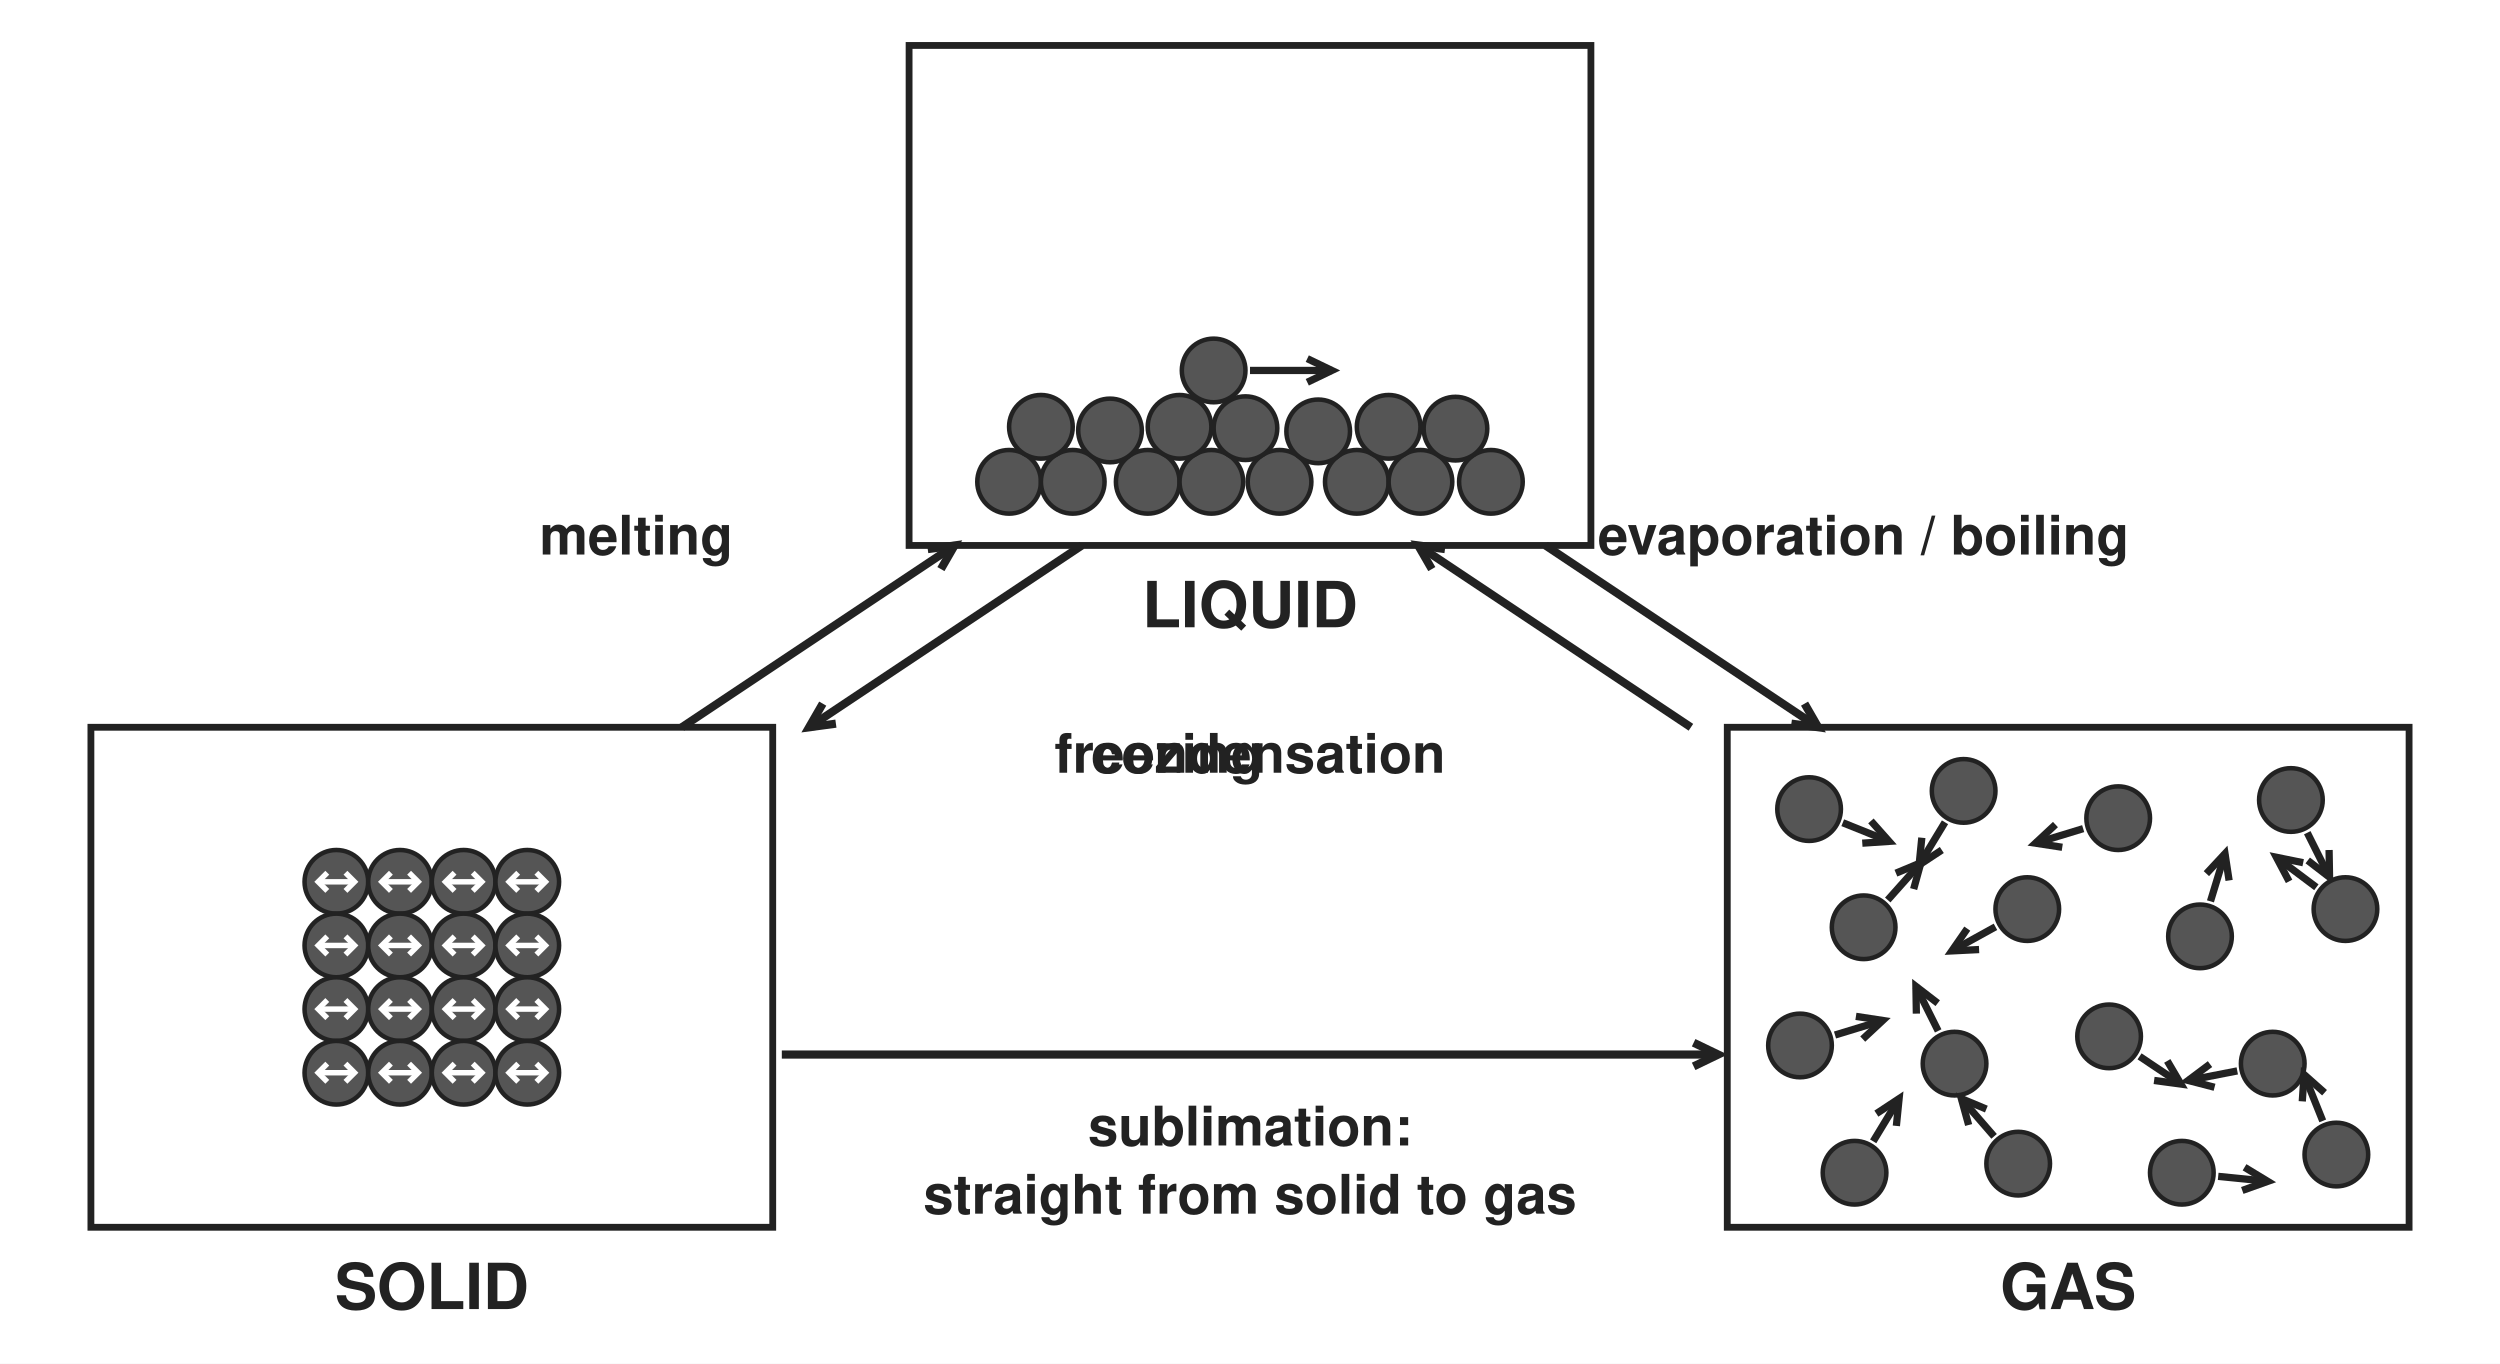
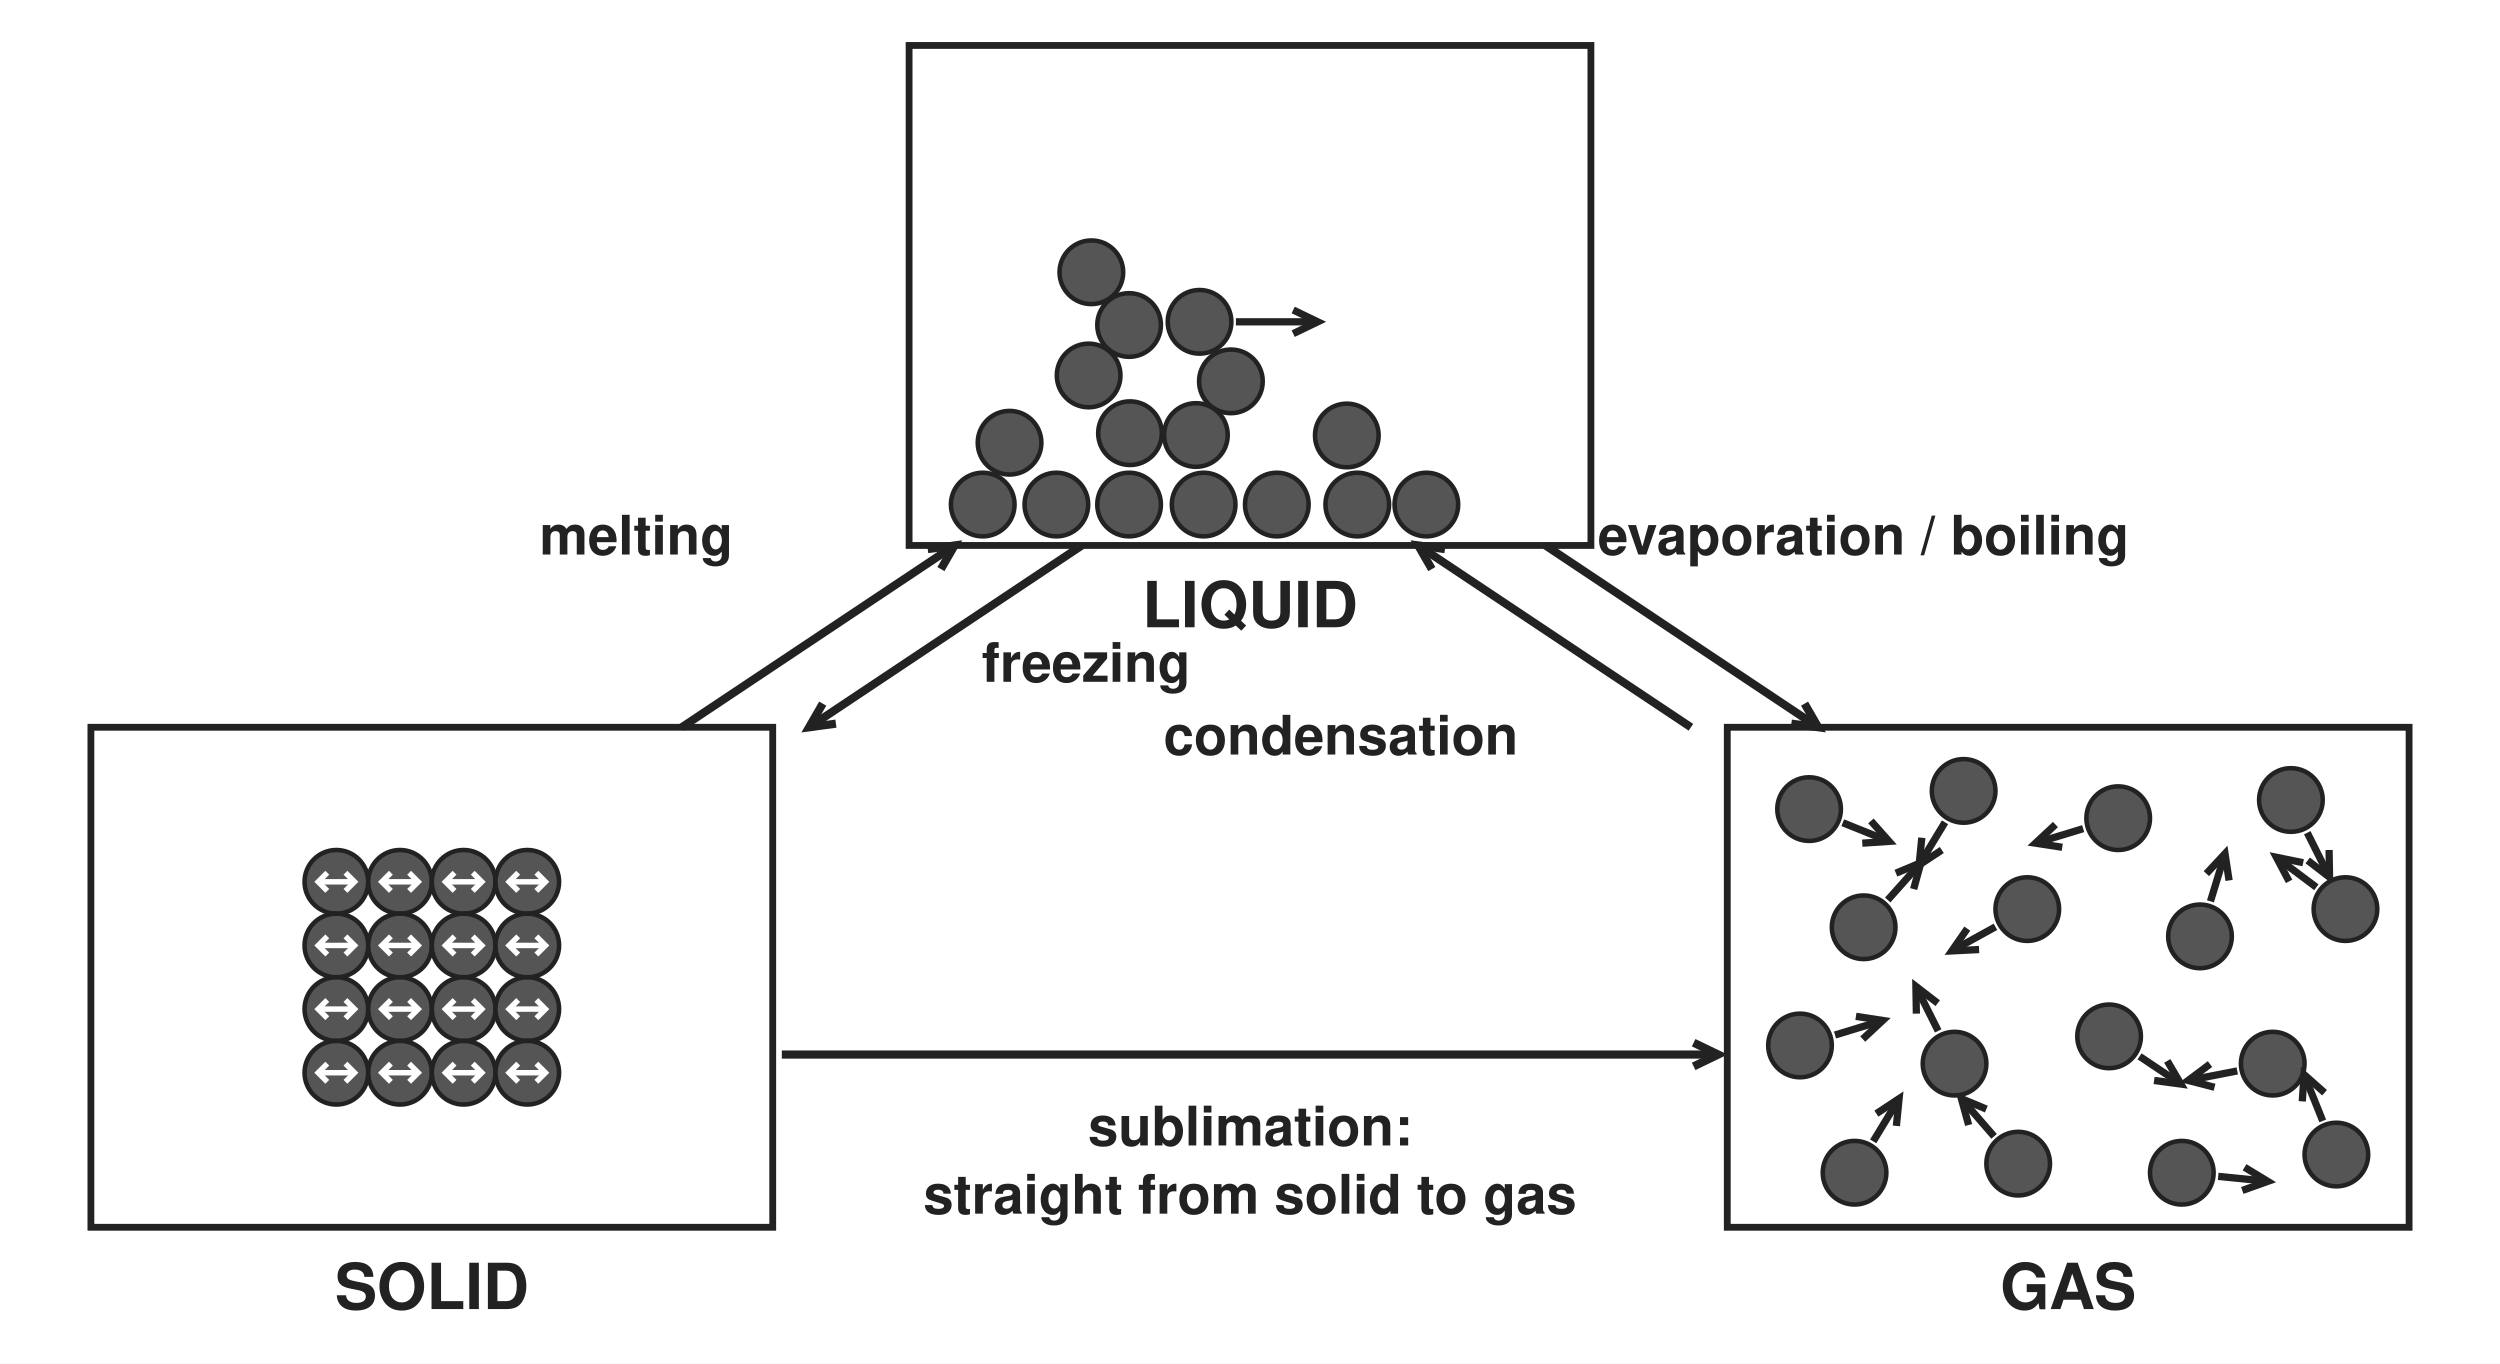
<svg xmlns="http://www.w3.org/2000/svg" viewBox="0 0 550 300" width="100%" role="img" aria-label="The state-change map: solid to liquid is melting, liquid to solid freezing, liquid to gas evaporation or boiling, gas to liquid condensation, and solid straight to gas sublimation" font-family="Helvetica,Arial,sans-serif" font-size="13" fill="#222">
  <rect width="550" height="300" fill="#ffffff" />
  <rect x="20" y="160" width="150" height="110" fill="#ffffff" stroke="#222" stroke-width="1.5" />
  <text x="95.0" y="288" text-anchor="middle" font-size="14" font-weight="bold" fill="#222">SOLID</text>
  <circle cx="74.0" cy="194.0" r="7" fill="#555" stroke="#222" stroke-width="1" />
  <line x1="70.0" y1="194.0" x2="78.0" y2="194.0" stroke="#ffffff" stroke-width="1.2" />
  <polyline points="72.0,192.0 70.0,194.0 72.0,196.0" fill="none" stroke="#ffffff" stroke-width="1.2" />
  <polyline points="76.0,192.0 78.0,194.0 76.0,196.0" fill="none" stroke="#ffffff" stroke-width="1.2" />
  <circle cx="74.0" cy="208.0" r="7" fill="#555" stroke="#222" stroke-width="1" />
  <line x1="70.0" y1="208.0" x2="78.0" y2="208.0" stroke="#ffffff" stroke-width="1.2" />
  <polyline points="72.0,206.0 70.0,208.0 72.0,210.0" fill="none" stroke="#ffffff" stroke-width="1.2" />
  <polyline points="76.0,206.0 78.0,208.0 76.0,210.0" fill="none" stroke="#ffffff" stroke-width="1.2" />
  <circle cx="74.0" cy="222.0" r="7" fill="#555" stroke="#222" stroke-width="1" />
  <line x1="70.0" y1="222.0" x2="78.0" y2="222.0" stroke="#ffffff" stroke-width="1.2" />
  <polyline points="72.0,220.0 70.0,222.0 72.0,224.0" fill="none" stroke="#ffffff" stroke-width="1.2" />
  <polyline points="76.0,220.0 78.0,222.0 76.0,224.0" fill="none" stroke="#ffffff" stroke-width="1.2" />
  <circle cx="74.0" cy="236.0" r="7" fill="#555" stroke="#222" stroke-width="1" />
  <line x1="70.0" y1="236.0" x2="78.0" y2="236.0" stroke="#ffffff" stroke-width="1.2" />
  <polyline points="72.0,234.0 70.0,236.0 72.0,238.0" fill="none" stroke="#ffffff" stroke-width="1.2" />
  <polyline points="76.0,234.0 78.0,236.0 76.0,238.0" fill="none" stroke="#ffffff" stroke-width="1.2" />
  <circle cx="88.0" cy="194.0" r="7" fill="#555" stroke="#222" stroke-width="1" />
  <line x1="84.0" y1="194.0" x2="92.0" y2="194.0" stroke="#ffffff" stroke-width="1.2" />
  <polyline points="86.0,192.0 84.0,194.0 86.0,196.0" fill="none" stroke="#ffffff" stroke-width="1.2" />
  <polyline points="90.0,192.0 92.0,194.0 90.0,196.0" fill="none" stroke="#ffffff" stroke-width="1.2" />
  <circle cx="88.0" cy="208.0" r="7" fill="#555" stroke="#222" stroke-width="1" />
  <line x1="84.0" y1="208.0" x2="92.0" y2="208.0" stroke="#ffffff" stroke-width="1.2" />
  <polyline points="86.0,206.0 84.0,208.0 86.0,210.0" fill="none" stroke="#ffffff" stroke-width="1.2" />
  <polyline points="90.0,206.0 92.0,208.0 90.0,210.0" fill="none" stroke="#ffffff" stroke-width="1.2" />
  <circle cx="88.0" cy="222.0" r="7" fill="#555" stroke="#222" stroke-width="1" />
  <line x1="84.0" y1="222.0" x2="92.0" y2="222.0" stroke="#ffffff" stroke-width="1.2" />
  <polyline points="86.0,220.0 84.0,222.0 86.0,224.0" fill="none" stroke="#ffffff" stroke-width="1.2" />
  <polyline points="90.0,220.0 92.0,222.0 90.0,224.0" fill="none" stroke="#ffffff" stroke-width="1.2" />
  <circle cx="88.0" cy="236.0" r="7" fill="#555" stroke="#222" stroke-width="1" />
  <line x1="84.0" y1="236.0" x2="92.0" y2="236.0" stroke="#ffffff" stroke-width="1.2" />
  <polyline points="86.0,234.0 84.0,236.0 86.0,238.0" fill="none" stroke="#ffffff" stroke-width="1.2" />
  <polyline points="90.0,234.0 92.0,236.0 90.0,238.0" fill="none" stroke="#ffffff" stroke-width="1.2" />
  <circle cx="102.0" cy="194.0" r="7" fill="#555" stroke="#222" stroke-width="1" />
  <line x1="98.0" y1="194.0" x2="106.0" y2="194.0" stroke="#ffffff" stroke-width="1.2" />
  <polyline points="100.0,192.0 98.0,194.0 100.0,196.0" fill="none" stroke="#ffffff" stroke-width="1.2" />
  <polyline points="104.0,192.0 106.0,194.0 104.0,196.0" fill="none" stroke="#ffffff" stroke-width="1.2" />
  <circle cx="102.0" cy="208.0" r="7" fill="#555" stroke="#222" stroke-width="1" />
  <line x1="98.0" y1="208.0" x2="106.0" y2="208.0" stroke="#ffffff" stroke-width="1.2" />
  <polyline points="100.0,206.0 98.0,208.0 100.0,210.0" fill="none" stroke="#ffffff" stroke-width="1.2" />
  <polyline points="104.0,206.0 106.0,208.0 104.0,210.0" fill="none" stroke="#ffffff" stroke-width="1.2" />
  <circle cx="102.0" cy="222.0" r="7" fill="#555" stroke="#222" stroke-width="1" />
  <line x1="98.0" y1="222.0" x2="106.0" y2="222.0" stroke="#ffffff" stroke-width="1.2" />
  <polyline points="100.0,220.0 98.0,222.0 100.0,224.0" fill="none" stroke="#ffffff" stroke-width="1.2" />
  <polyline points="104.0,220.0 106.0,222.0 104.0,224.0" fill="none" stroke="#ffffff" stroke-width="1.2" />
  <circle cx="102.0" cy="236.0" r="7" fill="#555" stroke="#222" stroke-width="1" />
  <line x1="98.0" y1="236.0" x2="106.0" y2="236.0" stroke="#ffffff" stroke-width="1.2" />
  <polyline points="100.0,234.0 98.0,236.0 100.0,238.0" fill="none" stroke="#ffffff" stroke-width="1.2" />
  <polyline points="104.0,234.0 106.0,236.0 104.0,238.0" fill="none" stroke="#ffffff" stroke-width="1.2" />
  <circle cx="116.0" cy="194.0" r="7" fill="#555" stroke="#222" stroke-width="1" />
  <line x1="112.0" y1="194.0" x2="120.0" y2="194.0" stroke="#ffffff" stroke-width="1.2" />
  <polyline points="114.0,192.0 112.0,194.0 114.0,196.0" fill="none" stroke="#ffffff" stroke-width="1.2" />
  <polyline points="118.0,192.0 120.0,194.0 118.0,196.0" fill="none" stroke="#ffffff" stroke-width="1.2" />
  <circle cx="116.0" cy="208.0" r="7" fill="#555" stroke="#222" stroke-width="1" />
  <line x1="112.0" y1="208.0" x2="120.0" y2="208.0" stroke="#ffffff" stroke-width="1.2" />
  <polyline points="114.0,206.0 112.0,208.0 114.0,210.0" fill="none" stroke="#ffffff" stroke-width="1.2" />
  <polyline points="118.0,206.0 120.0,208.0 118.0,210.0" fill="none" stroke="#ffffff" stroke-width="1.2" />
  <circle cx="116.0" cy="222.0" r="7" fill="#555" stroke="#222" stroke-width="1" />
  <line x1="112.0" y1="222.0" x2="120.0" y2="222.0" stroke="#ffffff" stroke-width="1.2" />
  <polyline points="114.0,220.0 112.0,222.0 114.0,224.0" fill="none" stroke="#ffffff" stroke-width="1.2" />
  <polyline points="118.0,220.0 120.0,222.0 118.0,224.0" fill="none" stroke="#ffffff" stroke-width="1.2" />
  <circle cx="116.0" cy="236.0" r="7" fill="#555" stroke="#222" stroke-width="1" />
  <line x1="112.0" y1="236.0" x2="120.0" y2="236.0" stroke="#ffffff" stroke-width="1.2" />
  <polyline points="114.0,234.0 112.0,236.0 114.0,238.0" fill="none" stroke="#ffffff" stroke-width="1.2" />
  <polyline points="118.0,234.0 120.0,236.0 118.0,238.0" fill="none" stroke="#ffffff" stroke-width="1.2" />
  <rect x="200" y="10" width="150" height="110" fill="#ffffff" stroke="#222" stroke-width="1.5" />
  <text x="275.0" y="138" text-anchor="middle" font-size="14" font-weight="bold" fill="#222">LIQUID</text>
-   <circle cx="222.0" cy="106.0" r="7" fill="#555" stroke="#222" stroke-width="1" />
-   <circle cx="236.0" cy="106.0" r="7" fill="#555" stroke="#222" stroke-width="1" />
-   <circle cx="252.5" cy="106.0" r="7" fill="#555" stroke="#222" stroke-width="1" />
-   <circle cx="266.5" cy="106.0" r="7" fill="#555" stroke="#222" stroke-width="1" />
-   <circle cx="281.5" cy="106.0" r="7" fill="#555" stroke="#222" stroke-width="1" />
-   <circle cx="298.5" cy="106.0" r="7" fill="#555" stroke="#222" stroke-width="1" />
-   <circle cx="312.5" cy="106.0" r="7" fill="#555" stroke="#222" stroke-width="1" />
-   <circle cx="328.0" cy="106.0" r="7" fill="#555" stroke="#222" stroke-width="1" />
-   <circle cx="229.0" cy="93.9" r="7" fill="#555" stroke="#222" stroke-width="1" />
-   <circle cx="244.2" cy="94.7" r="7" fill="#555" stroke="#222" stroke-width="1" />
-   <circle cx="259.5" cy="93.9" r="7" fill="#555" stroke="#222" stroke-width="1" />
-   <circle cx="274.0" cy="94.2" r="7" fill="#555" stroke="#222" stroke-width="1" />
-   <circle cx="290.0" cy="94.9" r="7" fill="#555" stroke="#222" stroke-width="1" />
-   <circle cx="305.5" cy="93.9" r="7" fill="#555" stroke="#222" stroke-width="1" />
-   <circle cx="320.2" cy="94.3" r="7" fill="#555" stroke="#222" stroke-width="1" />
-   <circle cx="267.0" cy="81.5" r="7" fill="#555" stroke="#222" stroke-width="1" />
-   <line x1="275.0" y1="81.5" x2="293.0" y2="81.5" stroke="#222" stroke-width="1.6" />
-   <polyline points="287.6,84.1 293.0,81.5 287.6,78.9" fill="none" stroke="#222" stroke-width="1.6" />
+   <circle cx="216.2" cy="111.0" r="7" fill="#555" stroke="#222" stroke-width="1" />
+   <circle cx="232.4" cy="111.0" r="7" fill="#555" stroke="#222" stroke-width="1" />
+   <circle cx="248.4" cy="111.0" r="7" fill="#555" stroke="#222" stroke-width="1" />
+   <circle cx="264.8" cy="111.0" r="7" fill="#555" stroke="#222" stroke-width="1" />
+   <circle cx="280.9" cy="111.0" r="7" fill="#555" stroke="#222" stroke-width="1" />
+   <circle cx="298.6" cy="111.0" r="7" fill="#555" stroke="#222" stroke-width="1" />
+   <circle cx="313.8" cy="111.0" r="7" fill="#555" stroke="#222" stroke-width="1" />
+   <circle cx="248.6" cy="95.3" r="7" fill="#555" stroke="#222" stroke-width="1" />
+   <circle cx="263.1" cy="95.7" r="7" fill="#555" stroke="#222" stroke-width="1" />
+   <circle cx="222.1" cy="97.4" r="7" fill="#555" stroke="#222" stroke-width="1" />
+   <circle cx="296.3" cy="95.8" r="7" fill="#555" stroke="#222" stroke-width="1" />
+   <circle cx="239.5" cy="82.6" r="7" fill="#555" stroke="#222" stroke-width="1" />
+   <circle cx="270.8" cy="83.9" r="7" fill="#555" stroke="#222" stroke-width="1" />
+   <circle cx="248.4" cy="71.5" r="7" fill="#555" stroke="#222" stroke-width="1" />
+   <circle cx="240.1" cy="59.9" r="7" fill="#555" stroke="#222" stroke-width="1" />
+   <circle cx="263.9" cy="70.8" r="7" fill="#555" stroke="#222" stroke-width="1" />
+   <line x1="271.9" y1="70.8" x2="289.9" y2="70.8" stroke="#222" stroke-width="1.6" />
+   <polyline points="284.5,73.4 289.9,70.8 284.5,68.2" fill="none" stroke="#222" stroke-width="1.6" />
  <rect x="380" y="160" width="150" height="110" fill="#ffffff" stroke="#222" stroke-width="1.5" />
  <text x="455.0" y="288" text-anchor="middle" font-size="14" font-weight="bold" fill="#222">GAS</text>
  <circle cx="398.0" cy="178.0" r="7" fill="#555" stroke="#222" stroke-width="1" />
  <line x1="405.4" y1="181.0" x2="415.6" y2="185.1" stroke="#222" stroke-width="1.6" />
  <polyline points="409.7,185.5 415.6,185.1 411.6,180.6" fill="none" stroke="#222" stroke-width="1.6" />
  <circle cx="432.0" cy="174.0" r="7" fill="#555" stroke="#222" stroke-width="1" />
  <line x1="427.9" y1="180.9" x2="422.2" y2="190.3" stroke="#222" stroke-width="1.6" />
  <polyline points="422.8,184.3 422.2,190.3 427.2,187.0" fill="none" stroke="#222" stroke-width="1.6" />
  <circle cx="466.0" cy="180.0" r="7" fill="#555" stroke="#222" stroke-width="1" />
  <line x1="458.3" y1="182.3" x2="447.8" y2="185.5" stroke="#222" stroke-width="1.6" />
  <polyline points="452.2,181.4 447.8,185.5 453.7,186.4" fill="none" stroke="#222" stroke-width="1.6" />
  <circle cx="504.0" cy="176.0" r="7" fill="#555" stroke="#222" stroke-width="1" />
  <line x1="507.6" y1="183.2" x2="512.5" y2="193.0" stroke="#222" stroke-width="1.6" />
  <polyline points="507.7,189.3 512.5,193.0 512.4,187.0" fill="none" stroke="#222" stroke-width="1.6" />
  <circle cx="410.0" cy="204.0" r="7" fill="#555" stroke="#222" stroke-width="1" />
  <line x1="415.3" y1="198.0" x2="422.6" y2="189.8" stroke="#222" stroke-width="1.6" />
  <polyline points="421.0,195.6 422.6,189.8 417.1,192.1" fill="none" stroke="#222" stroke-width="1.6" />
  <circle cx="446.0" cy="200.0" r="7" fill="#555" stroke="#222" stroke-width="1" />
  <line x1="439.0" y1="203.9" x2="429.4" y2="209.2" stroke="#222" stroke-width="1.6" />
  <polyline points="432.8,204.3 429.4,209.2 435.4,208.9" fill="none" stroke="#222" stroke-width="1.6" />
  <circle cx="484.0" cy="206.0" r="7" fill="#555" stroke="#222" stroke-width="1" />
  <line x1="486.3" y1="198.3" x2="489.5" y2="187.8" stroke="#222" stroke-width="1.6" />
  <polyline points="490.4,193.7 489.5,187.8 485.4,192.2" fill="none" stroke="#222" stroke-width="1.6" />
  <circle cx="516.0" cy="200.0" r="7" fill="#555" stroke="#222" stroke-width="1" />
  <line x1="509.6" y1="195.2" x2="500.8" y2="188.6" stroke="#222" stroke-width="1.6" />
  <polyline points="506.7,189.8 500.8,188.6 503.6,193.9" fill="none" stroke="#222" stroke-width="1.6" />
  <circle cx="396.0" cy="230.0" r="7" fill="#555" stroke="#222" stroke-width="1" />
  <line x1="403.7" y1="227.7" x2="414.2" y2="224.5" stroke="#222" stroke-width="1.6" />
  <polyline points="409.8,228.6 414.2,224.5 408.3,223.6" fill="none" stroke="#222" stroke-width="1.6" />
  <circle cx="430.0" cy="234.0" r="7" fill="#555" stroke="#222" stroke-width="1" />
  <line x1="426.4" y1="226.8" x2="421.5" y2="217.0" stroke="#222" stroke-width="1.6" />
  <polyline points="426.3,220.7 421.5,217.0 421.6,223.0" fill="none" stroke="#222" stroke-width="1.6" />
  <circle cx="464.0" cy="228.0" r="7" fill="#555" stroke="#222" stroke-width="1" />
  <line x1="470.7" y1="232.4" x2="479.8" y2="238.5" stroke="#222" stroke-width="1.6" />
  <polyline points="473.9,237.7 479.8,238.5 476.8,233.4" fill="none" stroke="#222" stroke-width="1.6" />
  <circle cx="500.0" cy="234.0" r="7" fill="#555" stroke="#222" stroke-width="1" />
  <line x1="492.2" y1="235.6" x2="481.4" y2="237.7" stroke="#222" stroke-width="1.6" />
  <polyline points="486.2,234.1 481.4,237.7 487.2,239.2" fill="none" stroke="#222" stroke-width="1.6" />
  <circle cx="408.0" cy="258.0" r="7" fill="#555" stroke="#222" stroke-width="1" />
  <line x1="412.1" y1="251.1" x2="417.8" y2="241.7" stroke="#222" stroke-width="1.6" />
  <polyline points="417.2,247.7 417.8,241.7 412.8,245.0" fill="none" stroke="#222" stroke-width="1.6" />
  <circle cx="444.0" cy="256.0" r="7" fill="#555" stroke="#222" stroke-width="1" />
  <line x1="438.7" y1="250.0" x2="431.5" y2="241.7" stroke="#222" stroke-width="1.6" />
  <polyline points="437.0,244.0 431.5,241.7 433.1,247.5" fill="none" stroke="#222" stroke-width="1.6" />
  <circle cx="480.0" cy="258.0" r="7" fill="#555" stroke="#222" stroke-width="1" />
  <line x1="488.0" y1="258.8" x2="498.9" y2="259.9" stroke="#222" stroke-width="1.6" />
  <polyline points="493.3,261.9 498.9,259.9 493.8,256.8" fill="none" stroke="#222" stroke-width="1.6" />
  <circle cx="514.0" cy="254.0" r="7" fill="#555" stroke="#222" stroke-width="1" />
  <line x1="511.0" y1="246.6" x2="506.9" y2="236.4" stroke="#222" stroke-width="1.6" />
  <polyline points="511.4,240.4 506.9,236.4 506.5,242.3" fill="none" stroke="#222" stroke-width="1.6" />
  <line x1="150.0" y1="160.0" x2="210.0" y2="120.0" stroke="#222" stroke-width="1.8" />
  <polyline points="207.0,125.2 210.0,120.0 204.1,120.8" fill="none" stroke="#222" stroke-width="1.8" />
  <text x="140" y="122" text-anchor="middle" font-size="12" font-weight="bold" fill="#222">melting</text>
  <line x1="238.0" y1="120.0" x2="178.0" y2="160.0" stroke="#222" stroke-width="1.8" />
  <polyline points="181.0,154.8 178.0,160.0 183.9,159.2" fill="none" stroke="#222" stroke-width="1.8" />
-   <text x="232" y="170" text-anchor="start" font-size="12" font-weight="bold" fill="#222">freezing</text>
+   <text x="216" y="150" text-anchor="start" font-size="12" font-weight="bold" fill="#222">freezing</text>
  <line x1="340.0" y1="120.0" x2="400.0" y2="160.0" stroke="#222" stroke-width="1.8" />
  <polyline points="394.1,159.2 400.0,160.0 397.0,154.8" fill="none" stroke="#222" stroke-width="1.8" />
  <text x="410" y="122" text-anchor="middle" font-size="12" font-weight="bold" fill="#222">evaporation / boiling</text>
  <line x1="372.0" y1="160.0" x2="312.0" y2="120.0" stroke="#222" stroke-width="1.8" />
  <polyline points="317.9,120.8 312.0,120.0 315.0,125.2" fill="none" stroke="#222" stroke-width="1.8" />
-   <text x="318" y="170" text-anchor="end" font-size="12" font-weight="bold" fill="#222">condensation</text>
+   <text x="334" y="166" text-anchor="end" font-size="12" font-weight="bold" fill="#222">condensation</text>
  <line x1="172.0" y1="232.0" x2="378.0" y2="232.0" stroke="#222" stroke-width="1.8" />
  <polyline points="372.6,234.6 378.0,232.0 372.6,229.4" fill="none" stroke="#222" stroke-width="1.8" />
  <text x="275" y="252" text-anchor="middle" font-size="12" font-weight="bold" fill="#222">sublimation:</text>
  <text x="275" y="267" text-anchor="middle" font-size="12" font-weight="bold" fill="#222">straight from solid to gas</text>
</svg>
